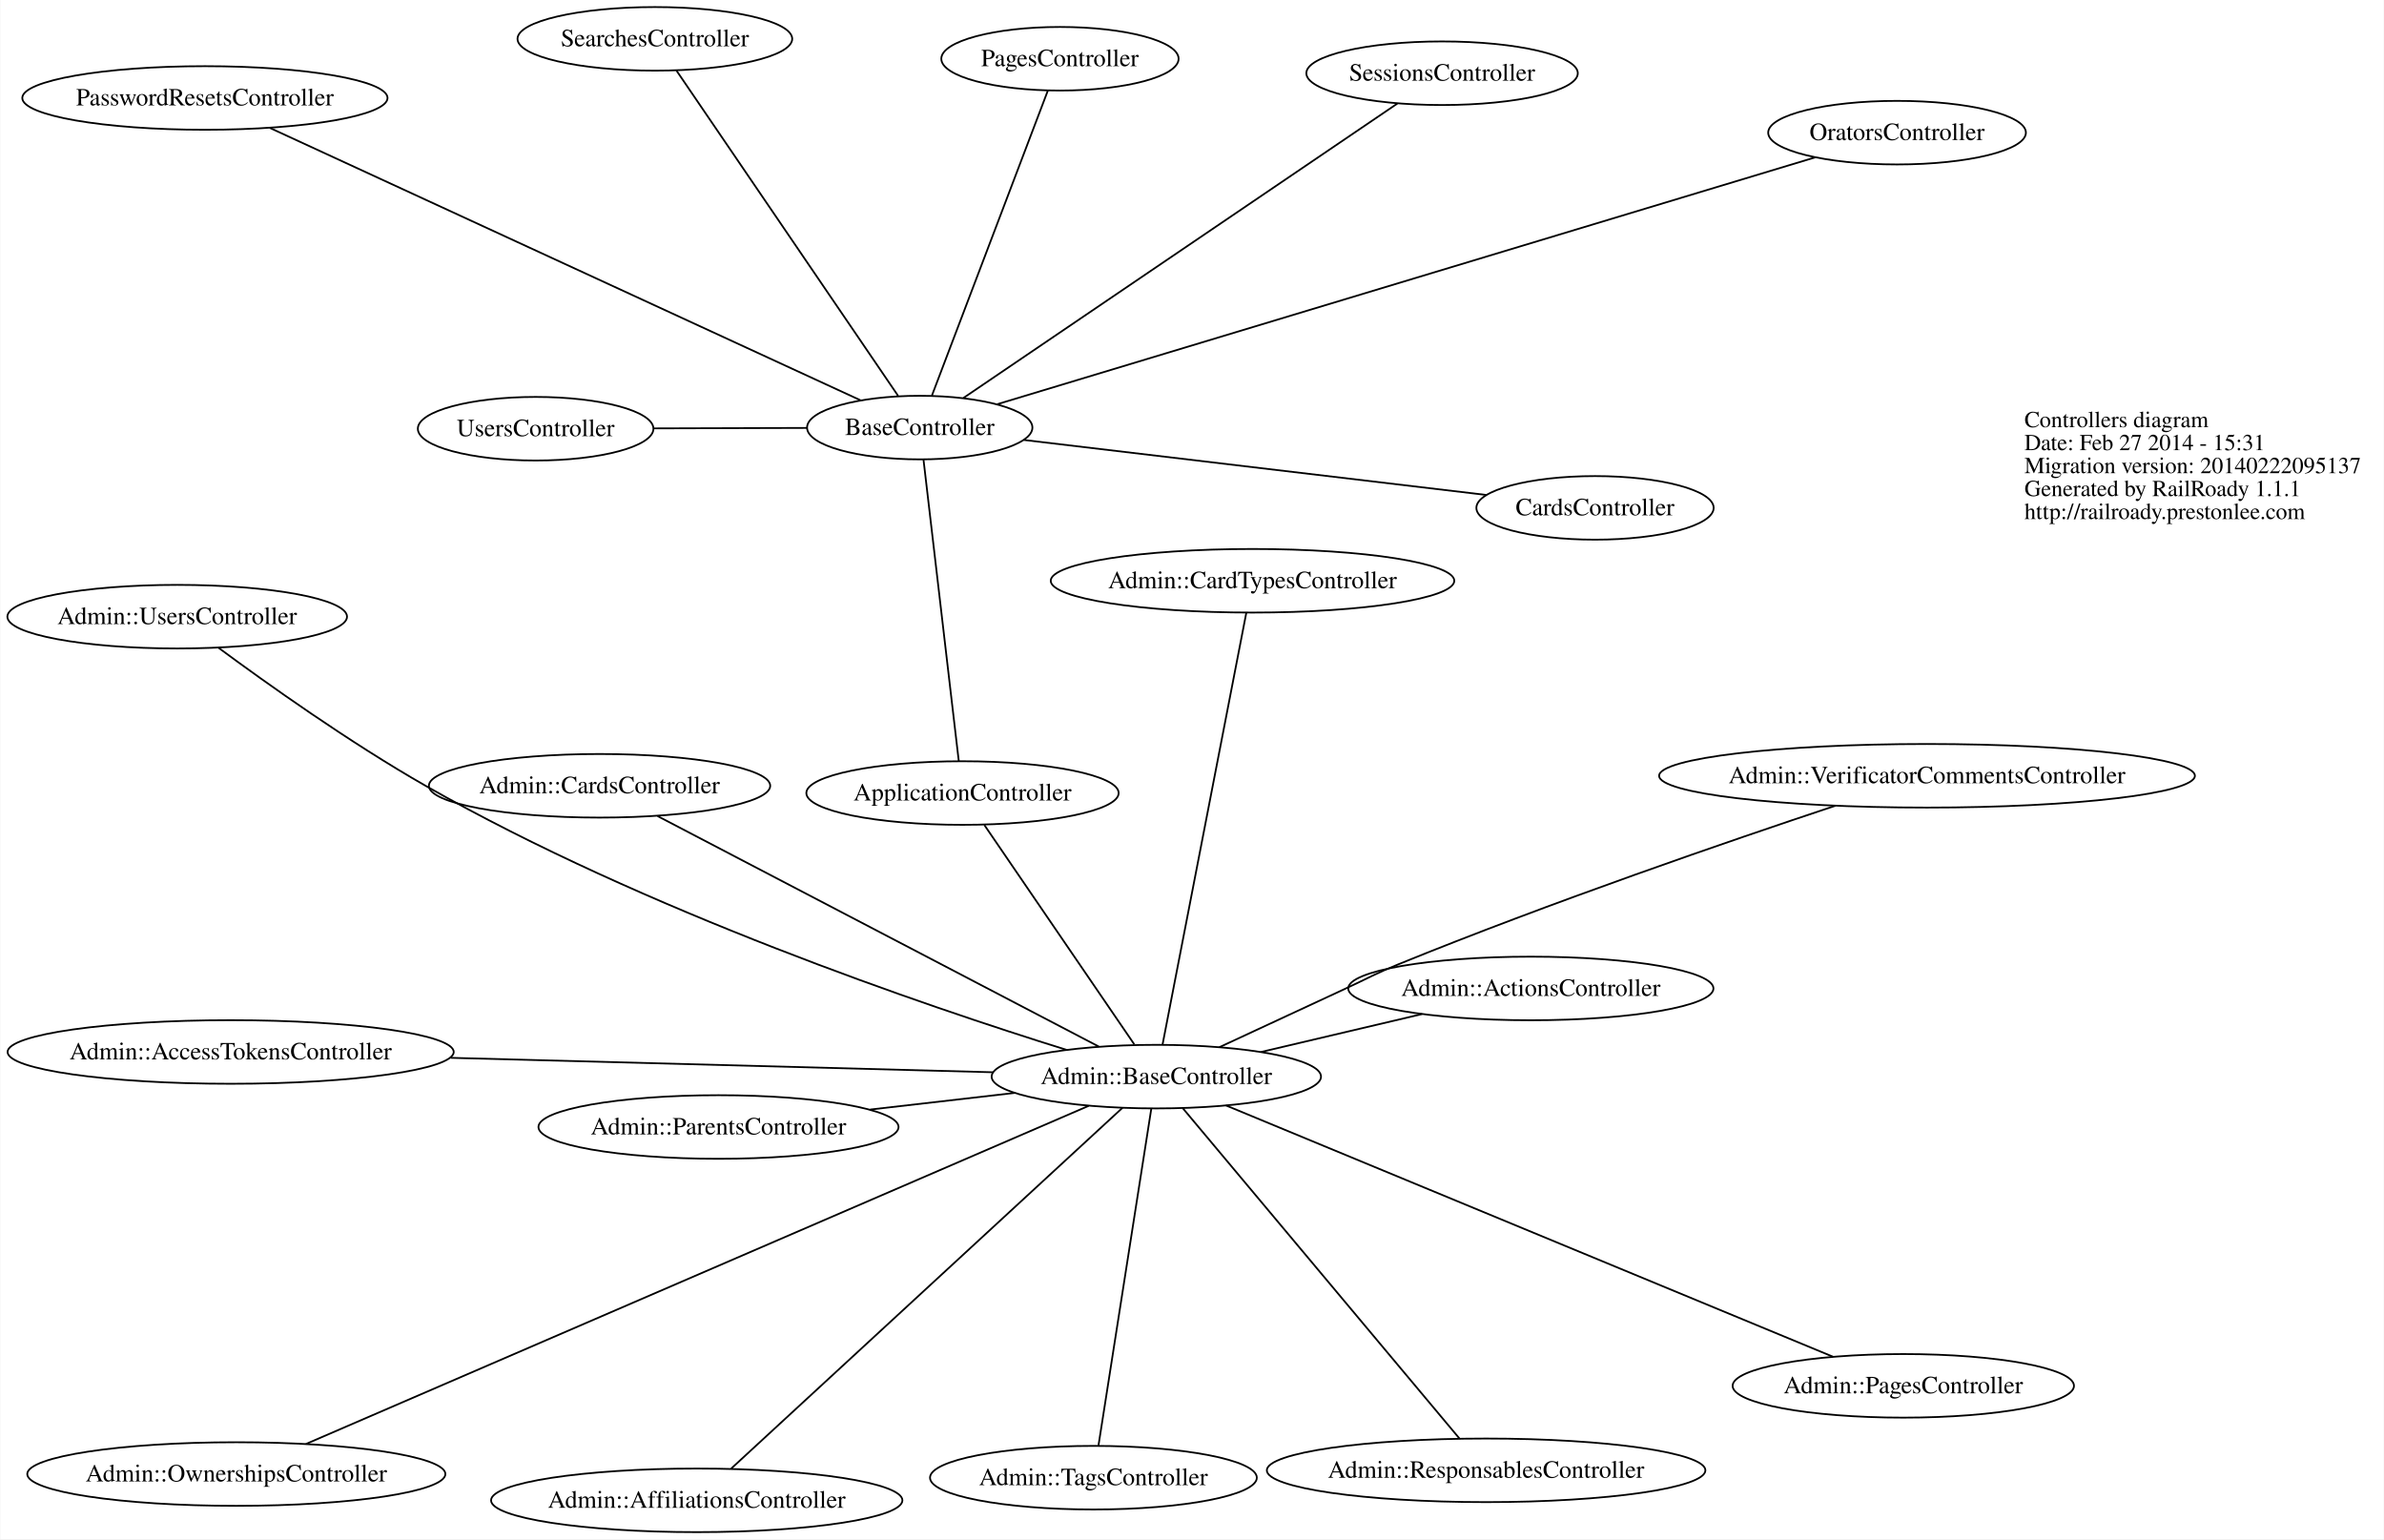
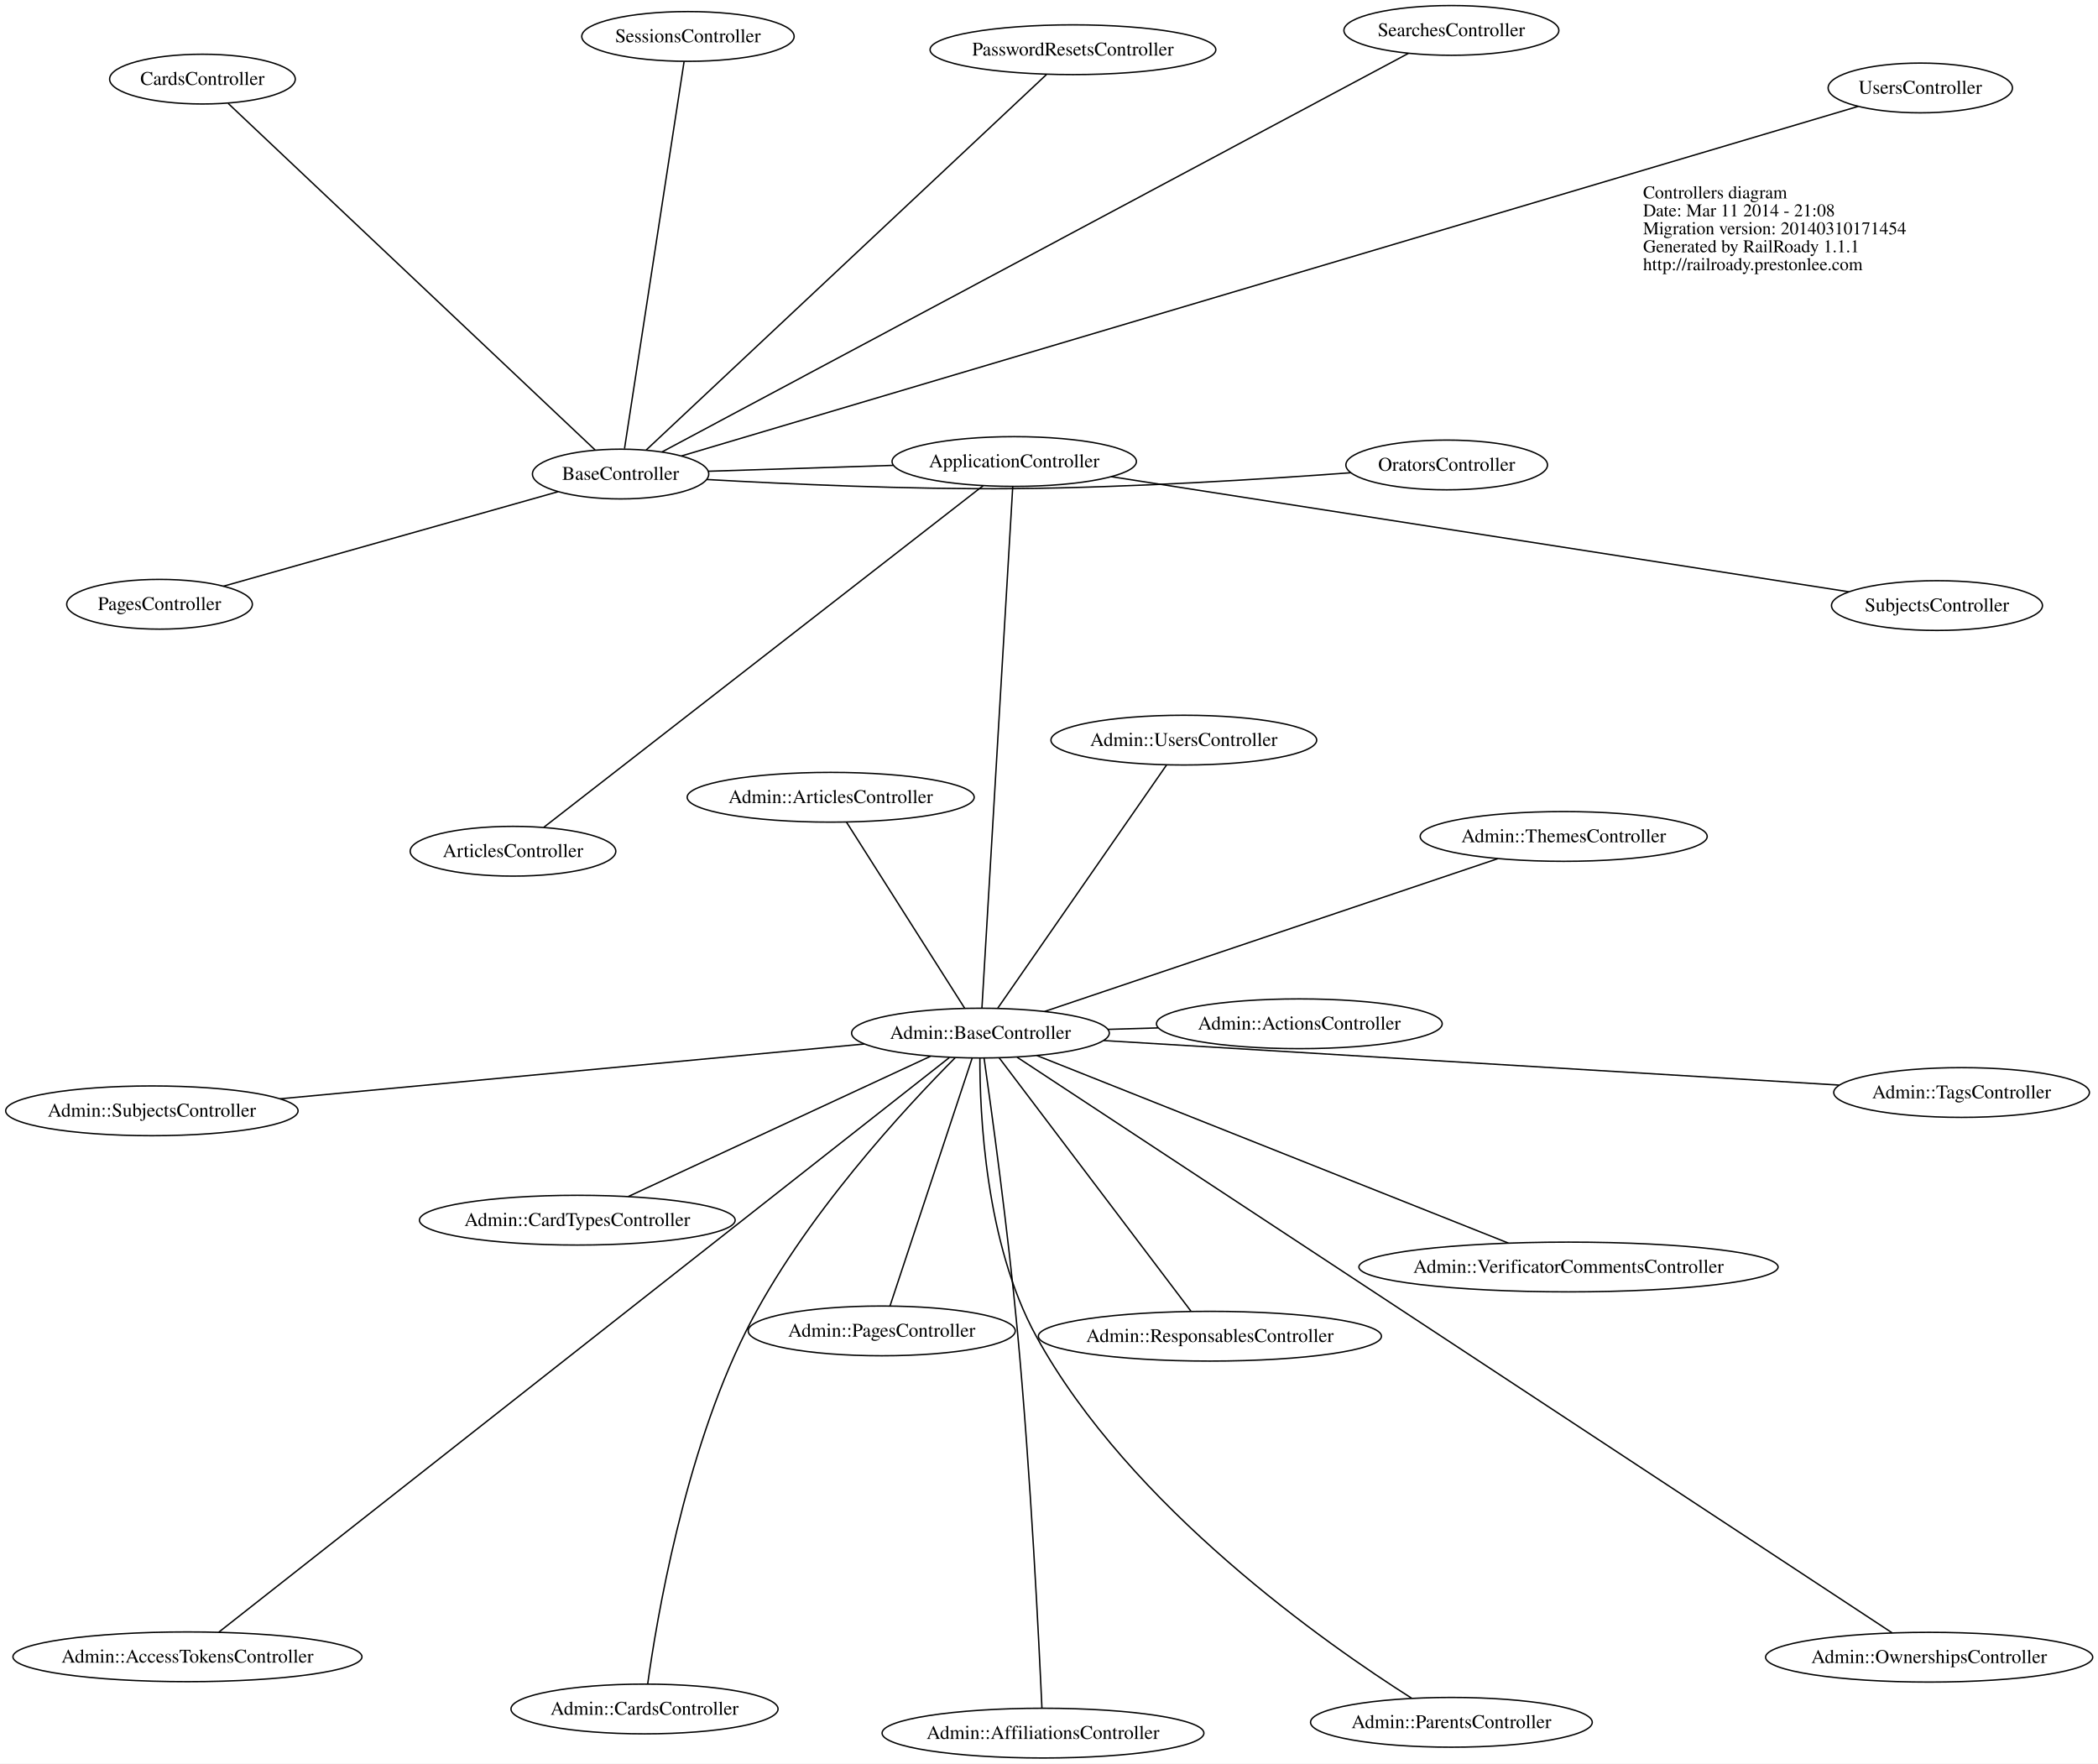
- <svg xmlns="http://www.w3.org/2000/svg" width="1349pt" height="871pt" viewBox="0.00 0.00 1349.38 871.49">
-   <g id="graph0" class="graph" transform="scale(1 1) rotate(0) translate(4 867.487)">
-     <polygon fill="white" stroke="none" points="-4,4 -4,-867.487 1345.38,-867.487 1345.38,4 -4,4" />
+ <svg xmlns="http://www.w3.org/2000/svg" width="1518pt" height="1276pt" viewBox="0.00 0.00 1518.19 1276.14">
+   <g id="graph0" class="graph" transform="scale(1 1) rotate(0) translate(4 1272.14)">
+     <polygon fill="white" stroke="none" points="-4,4 -4,-1272.14 1514.19,-1272.14 1514.19,4 -4,4" />
    <g id="node1" class="node">
-       <text text-anchor="start" x="1142" y="-625.6" font-family="Times,serif" font-size="13.00">Controllers diagram</text>
-       <text text-anchor="start" x="1142" y="-612.6" font-family="Times,serif" font-size="13.00">Date: Feb 27 2014 - 15:31</text>
-       <text text-anchor="start" x="1142" y="-599.6" font-family="Times,serif" font-size="13.00">Migration version: 20140222095137</text>
-       <text text-anchor="start" x="1142" y="-586.6" font-family="Times,serif" font-size="13.00">Generated by RailRoady 1.1.1</text>
-       <text text-anchor="start" x="1142" y="-573.6" font-family="Times,serif" font-size="13.00">http://railroady.prestonlee.com</text>
+       <text text-anchor="start" x="1185" y="-1128.6" font-family="Times,serif" font-size="13.00">Controllers diagram</text>
+       <text text-anchor="start" x="1185" y="-1115.6" font-family="Times,serif" font-size="13.00">Date: Mar 11 2014 - 21:08</text>
+       <text text-anchor="start" x="1185" y="-1102.6" font-family="Times,serif" font-size="13.00">Migration version: 20140310171454</text>
+       <text text-anchor="start" x="1185" y="-1089.6" font-family="Times,serif" font-size="13.00">Generated by RailRoady 1.1.1</text>
+       <text text-anchor="start" x="1185" y="-1076.6" font-family="Times,serif" font-size="13.00">http://railroady.prestonlee.com</text>
    </g>
    <g id="node2" class="node">
-       <ellipse fill="none" stroke="black" cx="126.398" cy="-271.863" rx="126.295" ry="18" />
-       <text text-anchor="middle" x="126.398" y="-267.663" font-family="Times,serif" font-size="14.00">Admin::AccessTokensController</text>
+       <ellipse fill="none" stroke="black" cx="131.645" cy="-73.227" rx="126.295" ry="18" />
+       <text text-anchor="middle" x="131.645" y="-69.026" font-family="Times,serif" font-size="14.00">Admin::AccessTokensController</text>
    </g>
    <g id="node3" class="node">
-       <ellipse fill="none" stroke="black" cx="862.532" cy="-307.824" rx="103.394" ry="18" />
-       <text text-anchor="middle" x="862.532" y="-303.624" font-family="Times,serif" font-size="14.00">Admin::ActionsController</text>
+       <ellipse fill="none" stroke="black" cx="936.246" cy="-531.306" rx="103.394" ry="18" />
+       <text text-anchor="middle" x="936.246" y="-527.106" font-family="Times,serif" font-size="14.00">Admin::ActionsController</text>
    </g>
    <g id="node4" class="node">
-       <ellipse fill="none" stroke="black" cx="390.283" cy="-18" rx="116.449" ry="18" />
-       <text text-anchor="middle" x="390.283" y="-13.8" font-family="Times,serif" font-size="14.00">Admin::AffiliationsController</text>
+       <ellipse fill="none" stroke="black" cx="750.748" cy="-18" rx="116.449" ry="18" />
+       <text text-anchor="middle" x="750.748" y="-13.8" font-family="Times,serif" font-size="14.00">Admin::AffiliationsController</text>
    </g>
    <g id="node5" class="node">
-       <ellipse fill="none" stroke="black" cx="650.492" cy="-257.907" rx="93.253" ry="18" />
-       <text text-anchor="middle" x="650.492" y="-253.707" font-family="Times,serif" font-size="14.00">Admin::BaseController</text>
+       <ellipse fill="none" stroke="black" cx="597.118" cy="-695.225" rx="103.861" ry="18" />
+       <text text-anchor="middle" x="597.118" y="-691.025" font-family="Times,serif" font-size="14.00">Admin::ArticlesController</text>
+     </g>
+     <g id="node6" class="node">
+       <ellipse fill="none" stroke="black" cx="705.49" cy="-524.563" rx="93.253" ry="18" />
+       <text text-anchor="middle" x="705.49" y="-520.363" font-family="Times,serif" font-size="14.00">Admin::BaseController</text>
    </g>
    <g id="edge1" class="edge">
-       <path fill="none" stroke="black" d="M558.001,-260.37C472.634,-262.643 345.195,-266.037 250.908,-268.548" />
+       <path fill="none" stroke="black" d="M682.994,-506.87C591.3,-434.751 246.275,-163.385 154.295,-91.041" />
    </g>
    <g id="edge2" class="edge">
-       <path fill="none" stroke="black" d="M709.839,-271.878C738.263,-278.569 772.279,-286.577 800.983,-293.334" />
+       <path fill="none" stroke="black" d="M797.686,-527.257C809.612,-527.606 821.882,-527.964 833.959,-528.317" />
    </g>
    <g id="edge3" class="edge">
-       <path fill="none" stroke="black" d="M631.358,-240.266C583.355,-196.008 458.208,-80.625 409.798,-35.993" />
+       <path fill="none" stroke="black" d="M708.11,-506.448C713.379,-469.454 725.338,-382.518 732.217,-309.174 741.889,-206.041 747.933,-81.873 749.974,-36.089" />
    </g>
-     <g id="node6" class="node">
-       <ellipse fill="none" stroke="black" cx="704.952" cy="-538.656" rx="114.242" ry="18" />
-       <text text-anchor="middle" x="704.952" y="-534.456" font-family="Times,serif" font-size="14.00">Admin::CardTypesController</text>
+     <g id="edge4" class="edge">
+       <path fill="none" stroke="black" d="M694.097,-542.504C673.283,-575.281 629.342,-644.479 608.521,-677.268" />
+     </g>
+     <g id="node7" class="node">
+       <ellipse fill="none" stroke="black" cx="413.758" cy="-389.187" rx="114.242" ry="18" />
+       <text text-anchor="middle" x="413.758" y="-384.987" font-family="Times,serif" font-size="14.00">Admin::CardTypesController</text>
+     </g>
+     <g id="edge6" class="edge">
+       <path fill="none" stroke="black" d="M669.425,-507.827C613.629,-481.935 506.958,-432.435 450.659,-406.31" />
+     </g>
+     <g id="node8" class="node">
+       <ellipse fill="none" stroke="black" cx="462.4" cy="-35.469" rx="96.636" ry="18" />
+       <text text-anchor="middle" x="462.4" y="-31.269" font-family="Times,serif" font-size="14.00">Admin::CardsController</text>
+     </g>
+     <g id="edge7" class="edge">
+       <path fill="none" stroke="black" d="M687.212,-506.746C652.551,-471.946 577.062,-391.129 535.884,-308.951 490.953,-219.284 470.968,-98.86 464.702,-53.637" />
+     </g>
+     <g id="node9" class="node">
+       <ellipse fill="none" stroke="black" cx="1392.01" cy="-72.933" rx="118.369" ry="18" />
+       <text text-anchor="middle" x="1392.01" y="-68.733" font-family="Times,serif" font-size="14.00">Admin::OwnershipsController</text>
+     </g>
+     <g id="edge8" class="edge">
+       <path fill="none" stroke="black" d="M731.981,-507.135C841.145,-435.321 1255.52,-162.722 1365.23,-90.552" />
+     </g>
+     <g id="node10" class="node">
+       <ellipse fill="none" stroke="black" cx="634.05" cy="-309.063" rx="96.636" ry="18" />
+       <text text-anchor="middle" x="634.05" y="-304.863" font-family="Times,serif" font-size="14.00">Admin::PagesController</text>
+     </g>
+     <g id="edge9" class="edge">
+       <path fill="none" stroke="black" d="M699.522,-506.56C686.074,-465.995 653.53,-367.825 640.051,-327.166" />
+     </g>
+     <g id="node11" class="node">
+       <ellipse fill="none" stroke="black" cx="1046.29" cy="-25.822" rx="101.94" ry="18" />
+       <text text-anchor="middle" x="1046.29" y="-21.622" font-family="Times,serif" font-size="14.00">Admin::ParentsController</text>
+     </g>
+     <g id="edge10" class="edge">
+       <path fill="none" stroke="black" d="M705.087,-506.531C704.973,-467.353 708.872,-372.571 745.852,-305.176 813.689,-181.543 956.313,-82.043 1017.46,-43.304" />
+     </g>
+     <g id="node12" class="node">
+       <ellipse fill="none" stroke="black" cx="871.53" cy="-305.216" rx="124.157" ry="18" />
+       <text text-anchor="middle" x="871.53" y="-301.016" font-family="Times,serif" font-size="14.00">Admin::ResponsablesController</text>
+     </g>
+     <g id="edge11" class="edge">
+       <path fill="none" stroke="black" d="M719.077,-506.612C750.213,-465.481 826.439,-364.784 857.754,-323.414" />
+     </g>
+     <g id="node13" class="node">
+       <ellipse fill="none" stroke="black" cx="105.904" cy="-468.322" rx="105.808" ry="18" />
+       <text text-anchor="middle" x="105.904" y="-464.122" font-family="Times,serif" font-size="14.00">Admin::SubjectsController</text>
+     </g>
+     <g id="edge12" class="edge">
+       <path fill="none" stroke="black" d="M621.489,-516.683C510.136,-506.239 314.289,-487.868 198.687,-477.025" />
+     </g>
+     <g id="node14" class="node">
+       <ellipse fill="none" stroke="black" cx="1415.47" cy="-481.573" rx="92.518" ry="18" />
+       <text text-anchor="middle" x="1415.47" y="-477.373" font-family="Times,serif" font-size="14.00">Admin::TagsController</text>
+     </g>
+     <g id="edge13" class="edge">
+       <path fill="none" stroke="black" d="M794.691,-519.161C931.281,-510.891 1190.71,-495.182 1326.91,-486.935" />
+     </g>
+     <g id="node15" class="node">
+       <ellipse fill="none" stroke="black" cx="1127.54" cy="-666.87" rx="103.861" ry="18" />
+       <text text-anchor="middle" x="1127.54" y="-662.67" font-family="Times,serif" font-size="14.00">Admin::ThemesController</text>
+     </g>
+     <g id="edge14" class="edge">
+       <path fill="none" stroke="black" d="M751.864,-540.199C832.593,-567.419 998.119,-623.232 1079.8,-650.772" />
+     </g>
+     <g id="node16" class="node">
+       <ellipse fill="none" stroke="black" cx="852.654" cy="-736.57" rx="96.152" ry="18" />
+       <text text-anchor="middle" x="852.654" y="-732.37" font-family="Times,serif" font-size="14.00">Admin::UsersController</text>
+     </g>
+     <g id="edge15" class="edge">
+       <path fill="none" stroke="black" d="M718.037,-542.638C745.84,-582.692 812.365,-678.529 840.139,-718.54" />
+     </g>
+     <g id="node17" class="node">
+       <ellipse fill="none" stroke="black" cx="1131.02" cy="-355.31" rx="151.67" ry="18" />
+       <text text-anchor="middle" x="1131.02" y="-351.11" font-family="Times,serif" font-size="14.00">Admin::VerificatorCommentsController</text>
+     </g>
+     <g id="edge16" class="edge">
+       <path fill="none" stroke="black" d="M746.291,-508.334C826.691,-476.355 1004.94,-405.457 1087.49,-372.621" />
+     </g>
+     <g id="node18" class="node">
+       <ellipse fill="none" stroke="black" cx="729.935" cy="-938.175" rx="88.417" ry="18" />
+       <text text-anchor="middle" x="729.935" y="-933.975" font-family="Times,serif" font-size="14.00">ApplicationController</text>
    </g>
    <g id="edge5" class="edge">
-       <path fill="none" stroke="black" d="M653.982,-275.897C663.795,-326.484 691.558,-469.606 701.421,-520.453" />
-     </g>
-     <g id="node7" class="node">
-       <ellipse fill="none" stroke="black" cx="335.261" cy="-422.575" rx="96.636" ry="18" />
-       <text text-anchor="middle" x="335.261" y="-418.375" font-family="Times,serif" font-size="14.00">Admin::CardsController</text>
-     </g>
-     <g id="edge6" class="edge">
-       <path fill="none" stroke="black" d="M617.944,-274.909C557.539,-306.464 428.732,-373.748 368.105,-405.419" />
-     </g>
-     <g id="node8" class="node">
-       <ellipse fill="none" stroke="black" cx="129.609" cy="-32.887" rx="118.369" ry="18" />
-       <text text-anchor="middle" x="129.609" y="-28.687" font-family="Times,serif" font-size="14.00">Admin::OwnershipsController</text>
-     </g>
-     <g id="edge7" class="edge">
-       <path fill="none" stroke="black" d="M612.19,-241.361C516.216,-199.9 266.193,-91.891 169.031,-49.917" />
-     </g>
-     <g id="node9" class="node">
-       <ellipse fill="none" stroke="black" cx="1073.41" cy="-82.827" rx="96.636" ry="18" />
-       <text text-anchor="middle" x="1073.41" y="-78.627" font-family="Times,serif" font-size="14.00">Admin::PagesController</text>
-     </g>
-     <g id="edge8" class="edge">
-       <path fill="none" stroke="black" d="M689.899,-241.593C770.384,-208.274 952.849,-132.737 1033.64,-99.291" />
-     </g>
-     <g id="node10" class="node">
-       <ellipse fill="none" stroke="black" cx="402.608" cy="-229.381" rx="101.94" ry="18" />
-       <text text-anchor="middle" x="402.608" y="-225.181" font-family="Times,serif" font-size="14.00">Admin::ParentsController</text>
-     </g>
-     <g id="edge9" class="edge">
-       <path fill="none" stroke="black" d="M570.354,-248.685C544.185,-245.674 515.027,-242.318 488.456,-239.26" />
-     </g>
-     <g id="node11" class="node">
-       <ellipse fill="none" stroke="black" cx="837.209" cy="-34.986" rx="124.157" ry="18" />
-       <text text-anchor="middle" x="837.209" y="-30.786" font-family="Times,serif" font-size="14.00">Admin::ResponsablesController</text>
-     </g>
-     <g id="edge10" class="edge">
-       <path fill="none" stroke="black" d="M665.456,-240.042C700.417,-198.302 787.142,-94.761 822.173,-52.937" />
-     </g>
-     <g id="node12" class="node">
-       <ellipse fill="none" stroke="black" cx="614.881" cy="-30.82" rx="92.518" ry="18" />
-       <text text-anchor="middle" x="614.881" y="-26.619" font-family="Times,serif" font-size="14.00">Admin::TagsController</text>
-     </g>
-     <g id="edge11" class="edge">
-       <path fill="none" stroke="black" d="M647.638,-239.708C640.97,-197.187 624.43,-91.712 617.748,-49.106" />
-     </g>
-     <g id="node13" class="node">
-       <ellipse fill="none" stroke="black" cx="96.137" cy="-518.328" rx="96.152" ry="18" />
-       <text text-anchor="middle" x="96.137" y="-514.128" font-family="Times,serif" font-size="14.00">Admin::UsersController</text>
-     </g>
-     <g id="edge12" class="edge">
-       <path fill="none" stroke="black" d="M599.761,-273.02C519.68,-297.974 360.406,-352.099 237.098,-422.382 193.89,-447.01 146.686,-480.634 119.338,-500.841" />
-     </g>
-     <g id="node14" class="node">
-       <ellipse fill="none" stroke="black" cx="1086.83" cy="-428.234" rx="151.67" ry="18" />
-       <text text-anchor="middle" x="1086.83" y="-424.034" font-family="Times,serif" font-size="14.00">Admin::VerificatorCommentsController</text>
-     </g>
-     <g id="edge13" class="edge">
-       <path fill="none" stroke="black" d="M686.138,-274.542C706.936,-284.235 733.685,-296.68 757.488,-307.686 770.916,-313.895 774.031,-316.007 787.733,-321.585 873.257,-356.405 974.91,-391.317 1034.97,-411.293" />
-     </g>
-     <g id="node15" class="node">
-       <ellipse fill="none" stroke="black" cx="540.755" cy="-418.468" rx="88.417" ry="18" />
-       <text text-anchor="middle" x="540.755" y="-414.268" font-family="Times,serif" font-size="14.00">ApplicationController</text>
-     </g>
-     <g id="edge4" class="edge">
-       <path fill="none" stroke="black" d="M553.13,-400.362C574.206,-369.525 616.835,-307.153 637.994,-276.194" />
-     </g>
-     <g id="node16" class="node">
-       <ellipse fill="none" stroke="black" cx="516.543" cy="-625.389" rx="63.794" ry="18" />
-       <text text-anchor="middle" x="516.543" y="-621.189" font-family="Times,serif" font-size="14.00">BaseController</text>
-     </g>
-     <g id="edge14" class="edge">
-       <path fill="none" stroke="black" d="M538.649,-436.469C534.07,-475.602 523.252,-568.053 518.662,-607.282" />
-     </g>
-     <g id="node17" class="node">
-       <ellipse fill="none" stroke="black" cx="898.867" cy="-579.924" rx="67.177" ry="18" />
-       <text text-anchor="middle" x="898.867" y="-575.724" font-family="Times,serif" font-size="14.00">CardsController</text>
-     </g>
-     <g id="edge15" class="edge">
-       <path fill="none" stroke="black" d="M575.443,-618.385C646.451,-609.941 765.215,-595.818 837.366,-587.238" />
-     </g>
-     <g id="node18" class="node">
-       <ellipse fill="none" stroke="black" cx="1069.87" cy="-792.376" rx="72.957" ry="18" />
-       <text text-anchor="middle" x="1069.87" y="-788.176" font-family="Times,serif" font-size="14.00">OratorsController</text>
-     </g>
-     <g id="edge16" class="edge">
-       <path fill="none" stroke="black" d="M560.424,-638.632C663.18,-669.642 918.635,-746.735 1023.66,-778.43" />
+       <path fill="none" stroke="black" d="M728.869,-920.137C724.844,-852.034 710.596,-610.959 706.561,-542.696" />
    </g>
    <g id="node19" class="node">
-       <ellipse fill="none" stroke="black" cx="595.929" cy="-834.216" rx="67.177" ry="18" />
-       <text text-anchor="middle" x="595.929" y="-830.016" font-family="Times,serif" font-size="14.00">PagesController</text>
+       <ellipse fill="none" stroke="black" cx="367.221" cy="-656.161" rx="74.402" ry="18" />
+       <text text-anchor="middle" x="367.221" y="-651.961" font-family="Times,serif" font-size="14.00">ArticlesController</text>
    </g>
    <g id="edge17" class="edge">
-       <path fill="none" stroke="black" d="M523.449,-643.556C538.501,-683.149 574.11,-776.821 589.095,-816.24" />
+       <path fill="none" stroke="black" d="M707.519,-920.747C642.495,-870.19 454.322,-723.883 389.487,-673.473" />
    </g>
    <g id="node20" class="node">
-       <ellipse fill="none" stroke="black" cx="111.827" cy="-812.01" rx="103.394" ry="18" />
-       <text text-anchor="middle" x="111.827" y="-807.81" font-family="Times,serif" font-size="14.00">PasswordResetsController</text>
+       <ellipse fill="none" stroke="black" cx="445.085" cy="-929.118" rx="63.794" ry="18" />
+       <text text-anchor="middle" x="445.085" y="-924.918" font-family="Times,serif" font-size="14.00">BaseController</text>
    </g>
    <g id="edge18" class="edge">
-       <path fill="none" stroke="black" d="M483.079,-640.82C407.988,-675.445 226.554,-759.108 148.518,-795.092" />
+       <path fill="none" stroke="black" d="M642.535,-935.396C599.196,-934.018 547.826,-932.385 508.347,-931.13" />
+     </g>
+     <g id="node27" class="node">
+       <ellipse fill="none" stroke="black" cx="1397.67" cy="-833.942" rx="76.348" ry="18" />
+       <text text-anchor="middle" x="1397.67" y="-829.742" font-family="Times,serif" font-size="14.00">SubjectsController</text>
+     </g>
+     <g id="edge25" class="edge">
+       <path fill="none" stroke="black" d="M800.133,-927.218C930.554,-906.859 1208.36,-863.495 1333.82,-843.91" />
    </g>
    <g id="node21" class="node">
-       <ellipse fill="none" stroke="black" cx="366.579" cy="-845.487" rx="77.768" ry="18" />
-       <text text-anchor="middle" x="366.579" y="-841.287" font-family="Times,serif" font-size="14.00">SearchesController</text>
+       <ellipse fill="none" stroke="black" cx="142.499" cy="-1214.9" rx="67.177" ry="18" />
+       <text text-anchor="middle" x="142.499" y="-1210.7" font-family="Times,serif" font-size="14.00">CardsController</text>
    </g>
    <g id="edge19" class="edge">
-       <path fill="none" stroke="black" d="M504.271,-643.401C476.08,-684.776 406.962,-786.218 378.81,-827.535" />
+       <path fill="none" stroke="black" d="M426.612,-946.565C372.593,-997.585 215.315,-1146.13 161.115,-1197.32" />
    </g>
    <g id="node22" class="node">
-       <ellipse fill="none" stroke="black" cx="812.269" cy="-826.022" rx="76.85" ry="18" />
-       <text text-anchor="middle" x="812.269" y="-821.822" font-family="Times,serif" font-size="14.00">SessionsController</text>
+       <ellipse fill="none" stroke="black" cx="1042.87" cy="-935.691" rx="72.957" ry="18" />
+       <text text-anchor="middle" x="1042.87" y="-931.491" font-family="Times,serif" font-size="14.00">OratorsController</text>
    </g>
    <g id="edge20" class="edge">
-       <path fill="none" stroke="black" d="M541.248,-642.15C596.775,-679.822 730.959,-770.858 787.008,-808.884" />
+       <path fill="none" stroke="black" d="M507.416,-925.171C565.218,-921.901 653.632,-917.891 730.48,-918.576 814.124,-919.321 910.181,-925.363 973.448,-930.059" />
    </g>
    <g id="node23" class="node">
-       <ellipse fill="none" stroke="black" cx="299.072" cy="-624.742" rx="66.692" ry="18" />
-       <text text-anchor="middle" x="299.072" y="-620.542" font-family="Times,serif" font-size="14.00">UsersController</text>
+       <ellipse fill="none" stroke="black" cx="111.45" cy="-834.884" rx="67.177" ry="18" />
+       <text text-anchor="middle" x="111.45" y="-830.684" font-family="Times,serif" font-size="14.00">PagesController</text>
    </g>
    <g id="edge21" class="edge">
-       <path fill="none" stroke="black" d="M452.764,-625.199C425.442,-625.118 393.524,-625.023 365.876,-624.941" />
+       <path fill="none" stroke="black" d="M399.742,-916.311C336.314,-898.396 221.713,-866.027 157.766,-847.966" />
+     </g>
+     <g id="node24" class="node">
+       <ellipse fill="none" stroke="black" cx="772.422" cy="-1236.17" rx="103.394" ry="18" />
+       <text text-anchor="middle" x="772.422" y="-1231.97" font-family="Times,serif" font-size="14.00">PasswordResetsController</text>
+     </g>
+     <g id="edge22" class="edge">
+       <path fill="none" stroke="black" d="M463.622,-946.507C520.966,-1000.3 695.106,-1163.65 753.273,-1218.21" />
+     </g>
+     <g id="node25" class="node">
+       <ellipse fill="none" stroke="black" cx="1046.27" cy="-1250.14" rx="77.768" ry="18" />
+       <text text-anchor="middle" x="1046.27" y="-1245.94" font-family="Times,serif" font-size="14.00">SearchesController</text>
+     </g>
+     <g id="edge23" class="edge">
+       <path fill="none" stroke="black" d="M474.898,-945.038C576.896,-999.503 911.32,-1178.08 1015.2,-1233.55" />
+     </g>
+     <g id="node26" class="node">
+       <ellipse fill="none" stroke="black" cx="493.826" cy="-1245.78" rx="76.85" ry="18" />
+       <text text-anchor="middle" x="493.826" y="-1241.58" font-family="Times,serif" font-size="14.00">SessionsController</text>
+     </g>
+     <g id="edge24" class="edge">
+       <path fill="none" stroke="black" d="M447.916,-947.512C456.551,-1003.61 482.484,-1172.09 491.047,-1227.73" />
+     </g>
+     <g id="node28" class="node">
+       <ellipse fill="none" stroke="black" cx="1385.59" cy="-1208.51" rx="66.692" ry="18" />
+       <text text-anchor="middle" x="1385.59" y="-1204.31" font-family="Times,serif" font-size="14.00">UsersController</text>
+     </g>
+     <g id="edge26" class="edge">
+       <path fill="none" stroke="black" d="M489.186,-942.219C646.89,-989.069 1181.91,-1148.01 1340.76,-1195.2" />
    </g>
  </g>
</svg>
